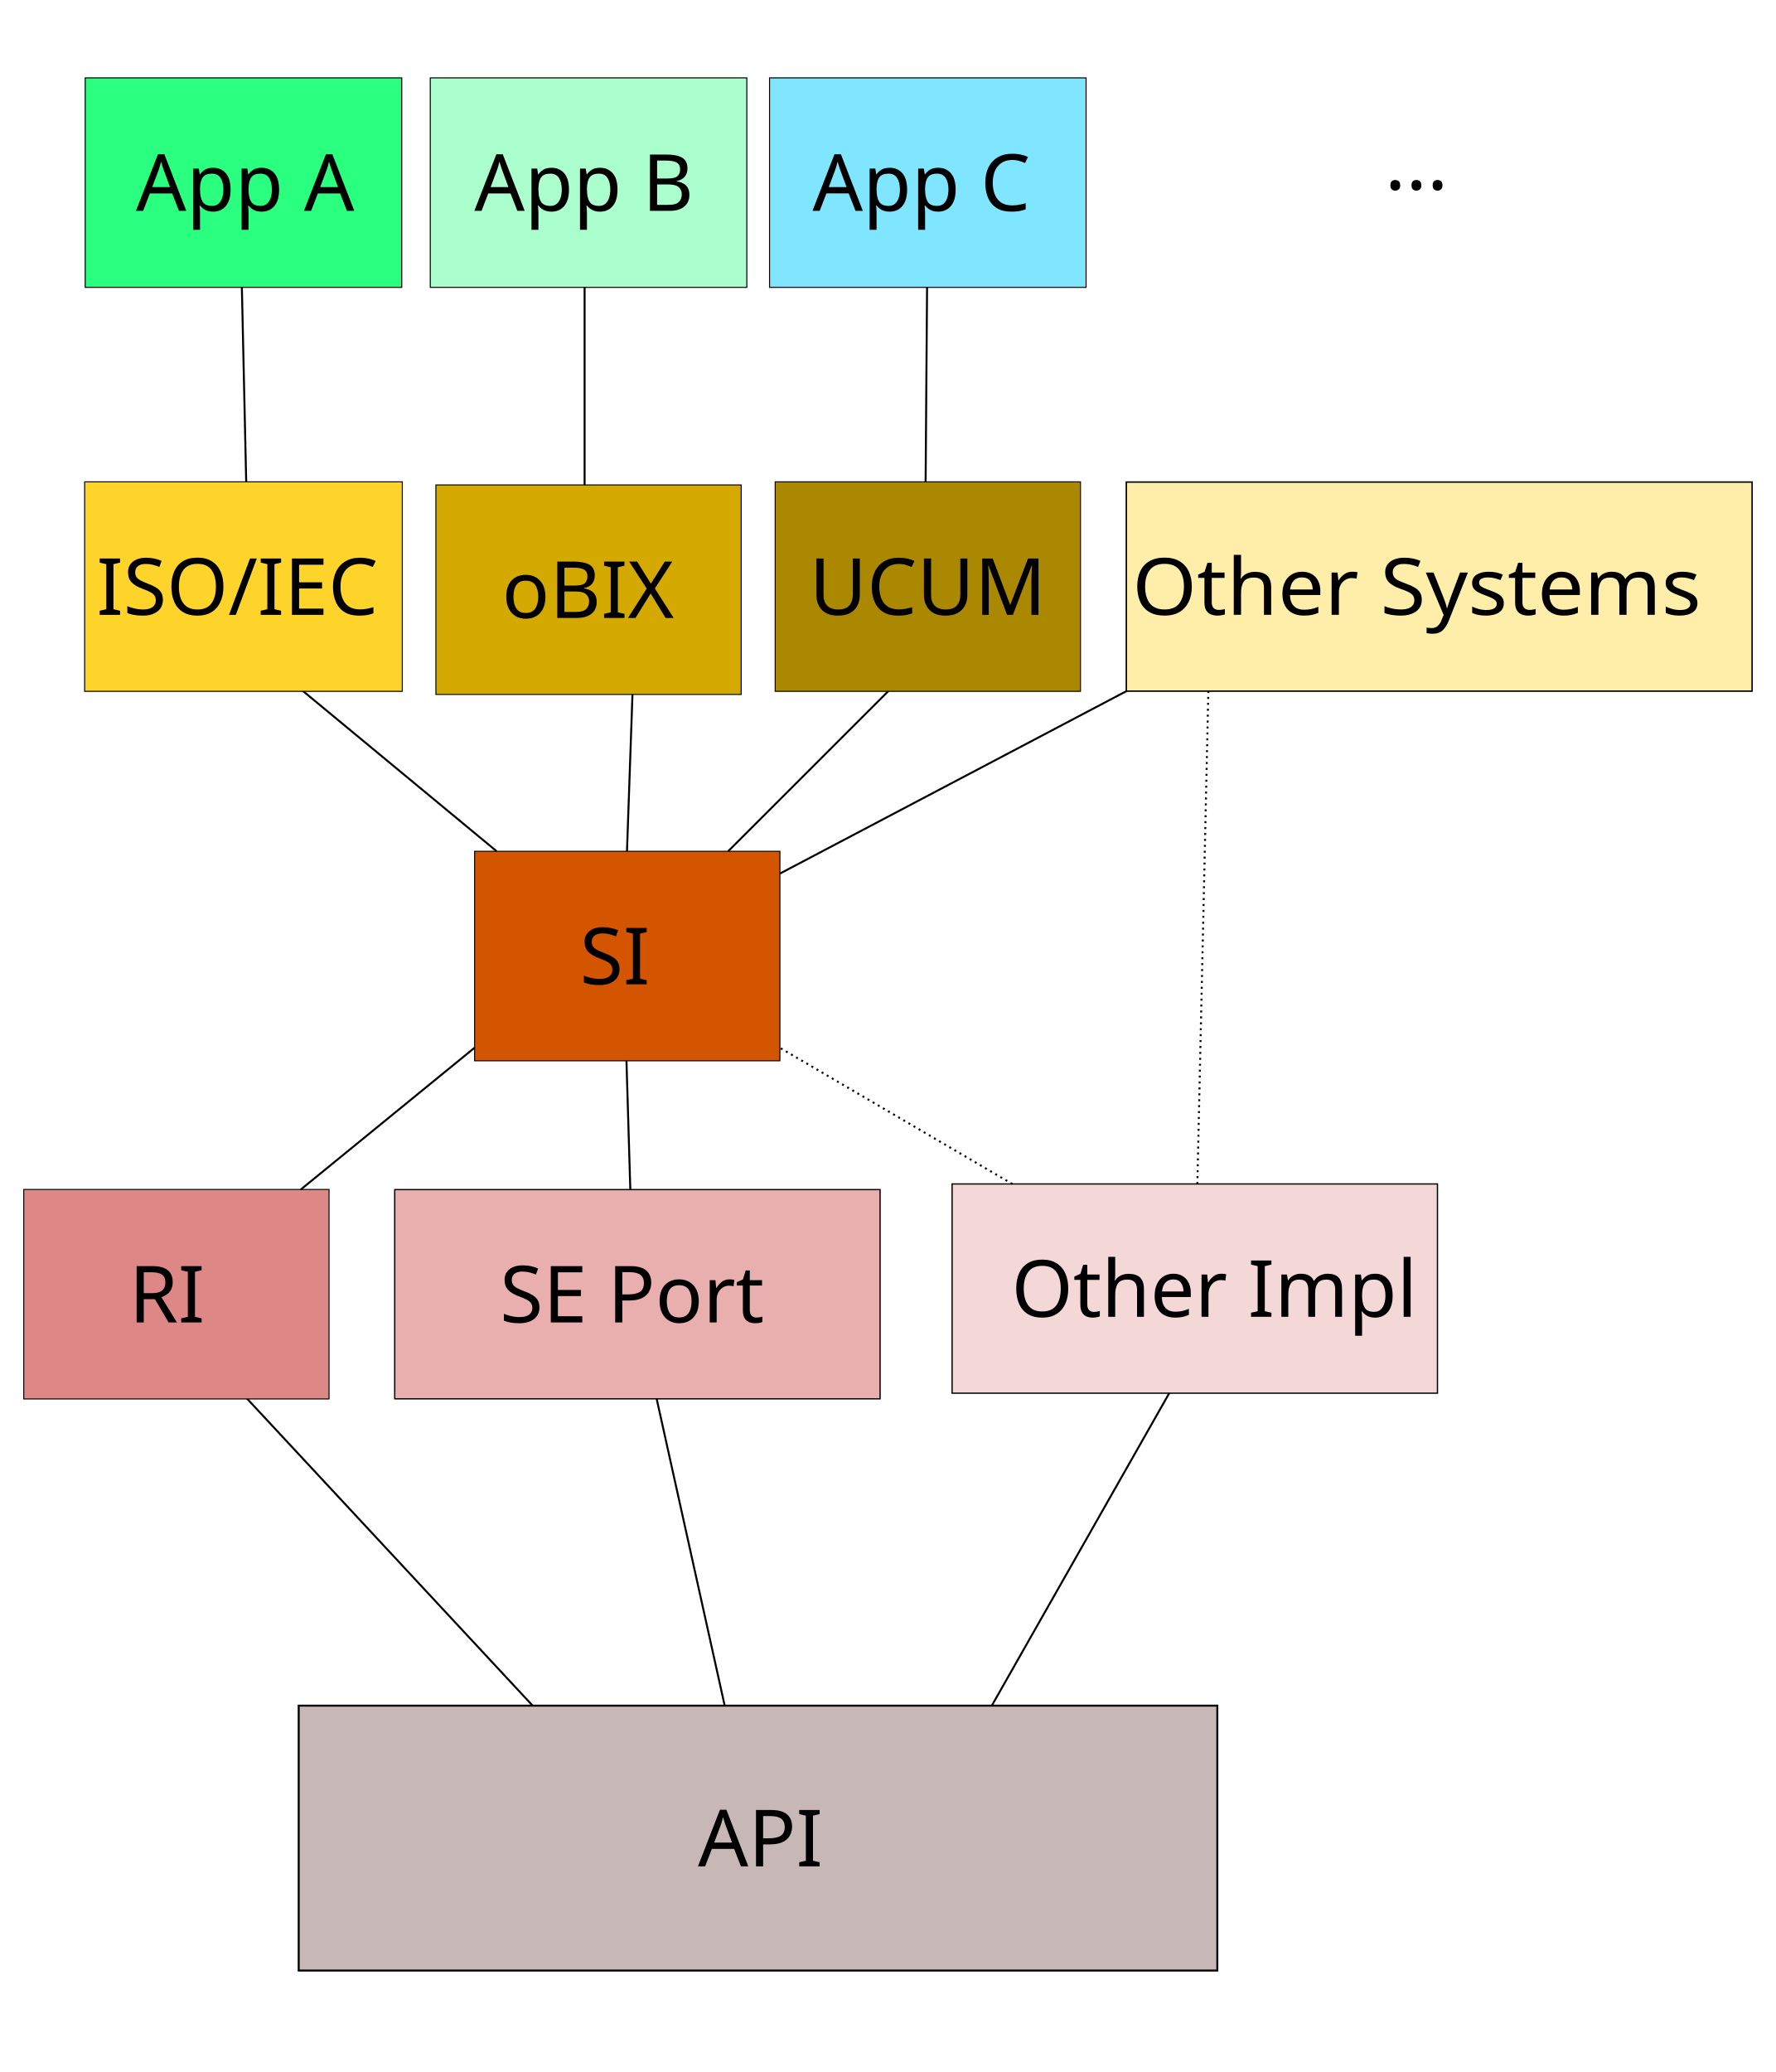
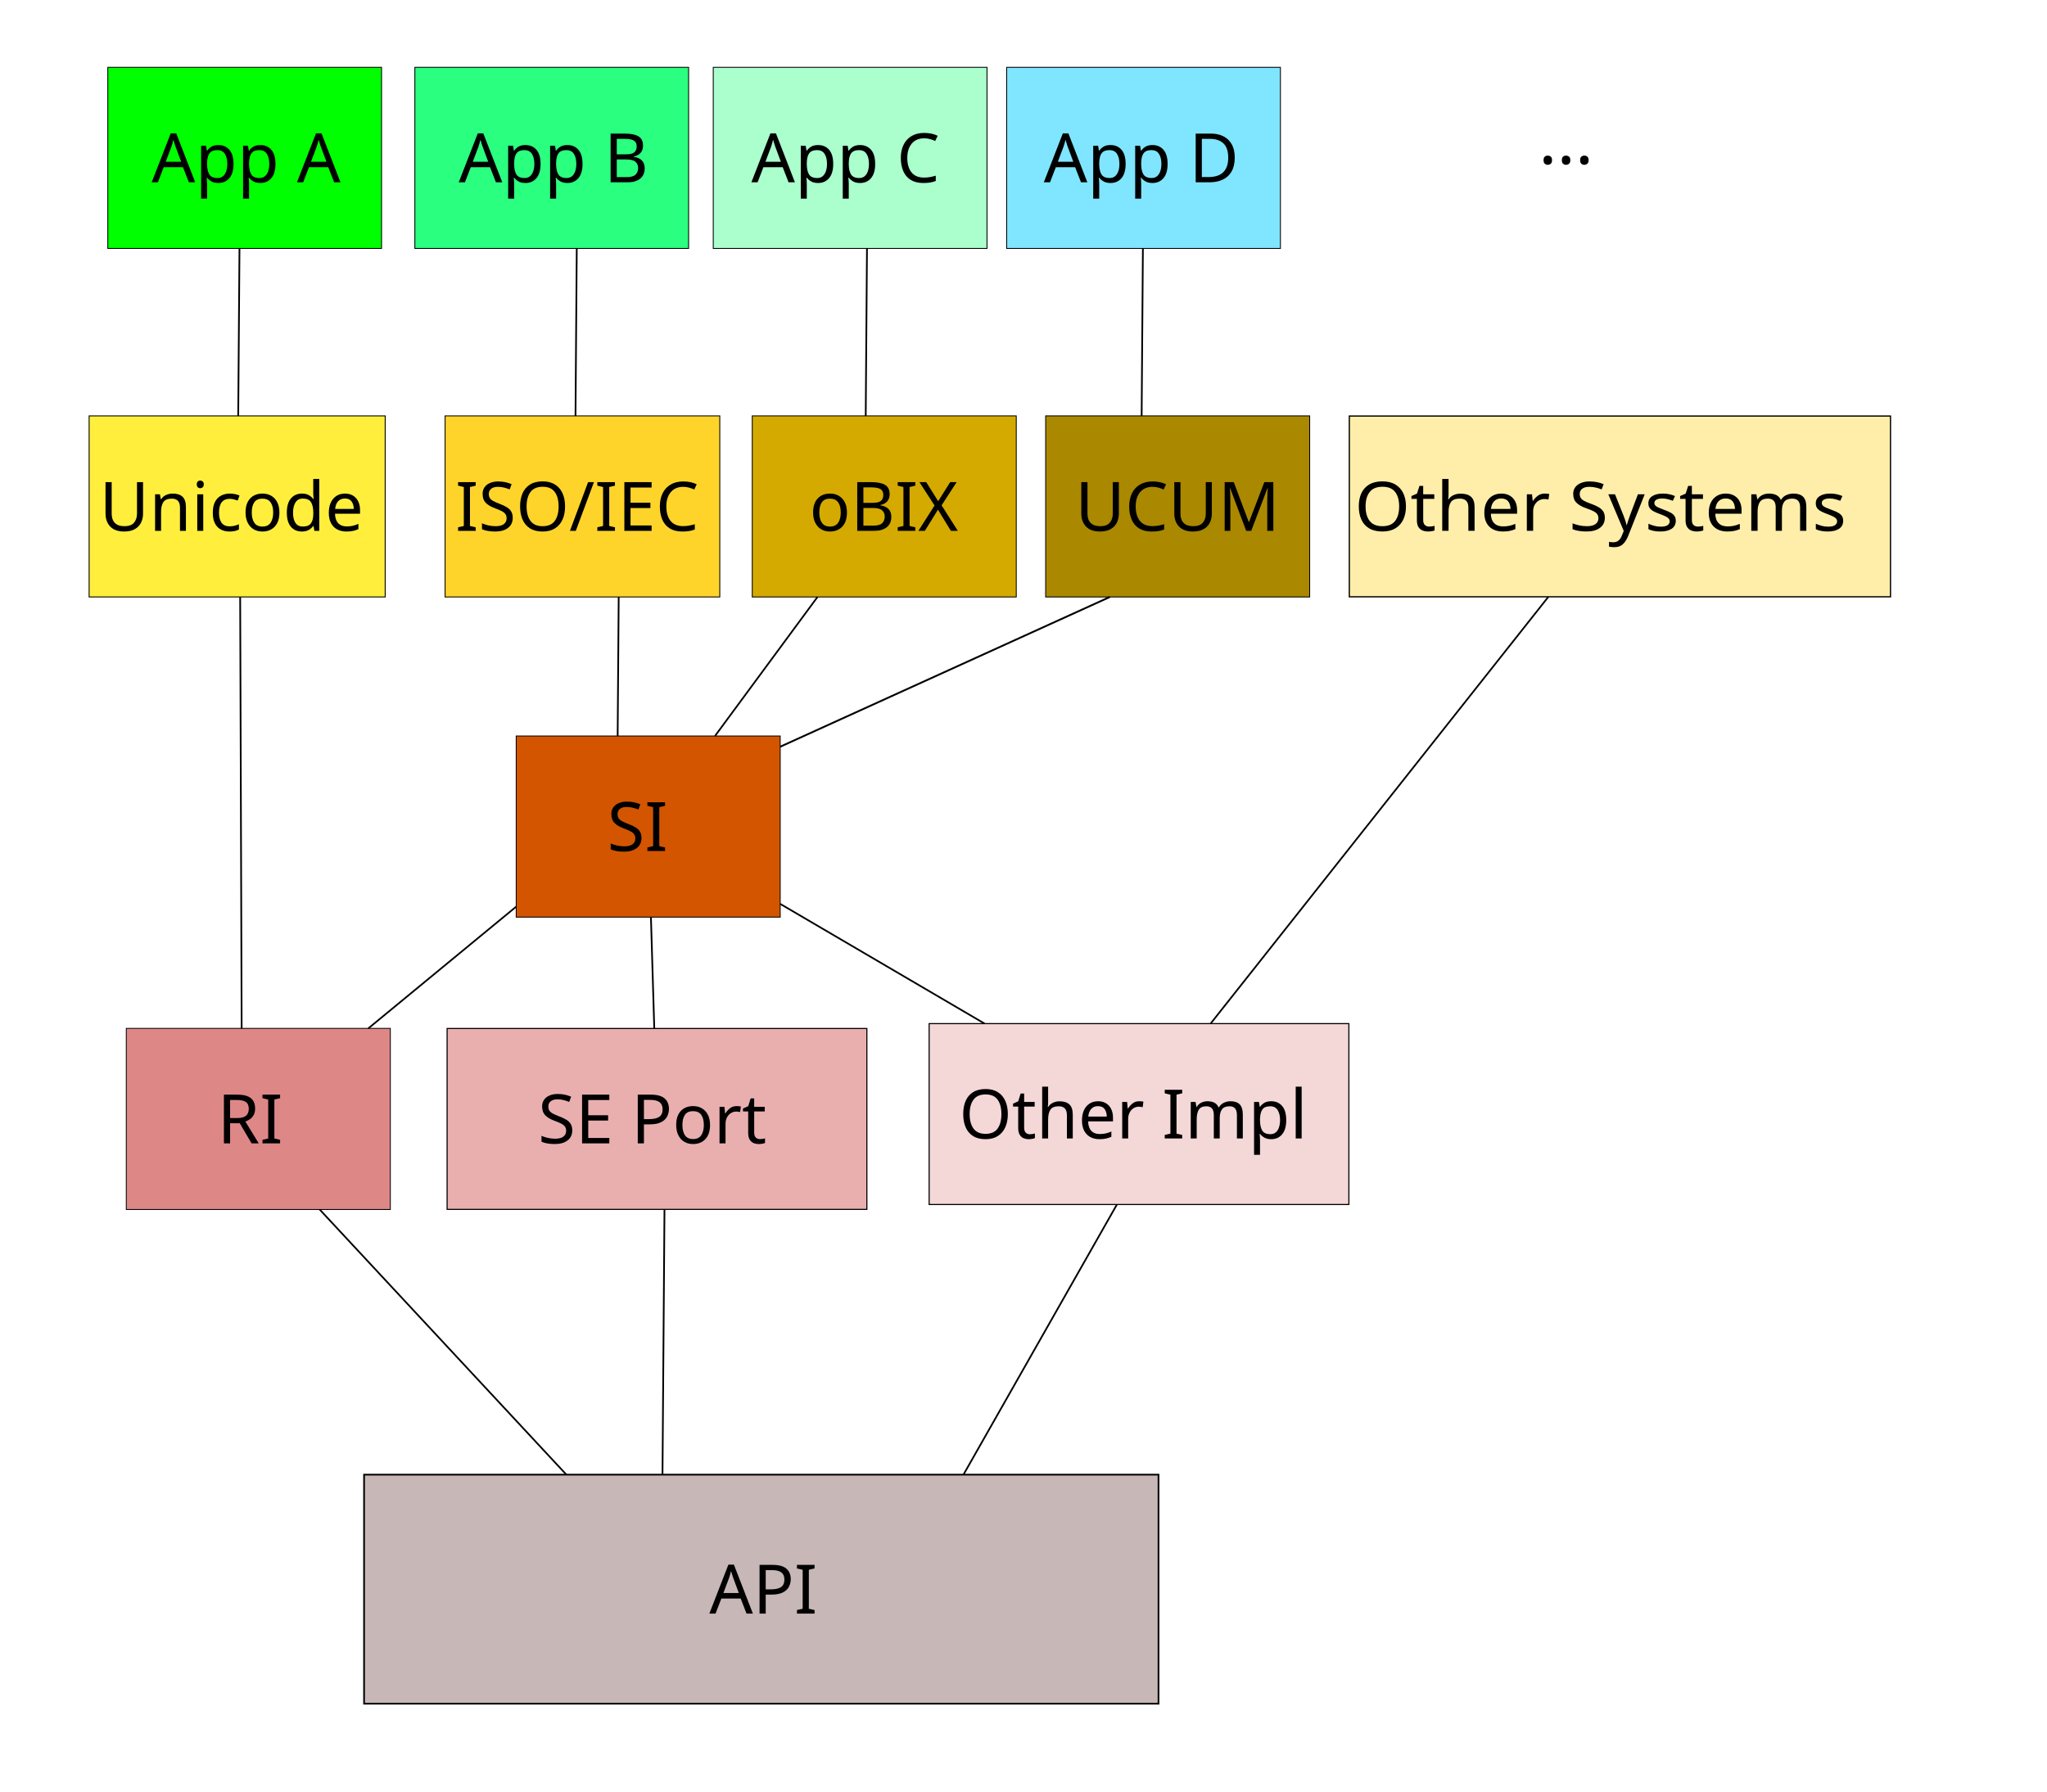
- <svg xmlns="http://www.w3.org/2000/svg" width="900" height="1050.362" id="svg2" version="1.1">
+ <svg xmlns="http://www.w3.org/2000/svg" width="1200" height="1050.362" id="svg2" version="1.1">
  <defs id="defs4" />
-   <g id="layer1" transform="translate(0,-2.000013)">
-     <path style="fill:none;stroke:#000000;stroke-width:1px;stroke-linecap:butt;stroke-linejoin:miter;stroke-opacity:1" d="M 126,299.362 122.618,147.671" id="path3963" />
-     <path style="fill:none;stroke:#000000;stroke-width:1px;stroke-linecap:butt;stroke-linejoin:miter;stroke-opacity:1" d="M 251.809,433.547 91.496,300.931" id="path3924" />
-     <path style="fill:none;stroke:#000000;stroke-width:1px;stroke-linecap:butt;stroke-linejoin:miter;stroke-opacity:1" d="M 468.857,299.362 470.374,96.788" id="path3974" />
-     <path style="fill:none;stroke:#000000;stroke-width:1px;stroke-linecap:butt;stroke-linejoin:miter;stroke-opacity:1" d="M 369.121,433.547 511.203,291.52" id="path3926" />
-     <path style="fill:none;fill-rule:evenodd;stroke:#000000;stroke-width:1px;stroke-linecap:butt;stroke-linejoin:miter;stroke-opacity:1" d="m 317.858,433.547 4.359,-124.582" id="path3424" />
-     <path style="fill:none;stroke:#000000;stroke-width:1px;stroke-linecap:butt;stroke-linejoin:miter;stroke-opacity:1" d="M 395.387,444.851 594.877,339.818" id="path3928" />
-     <path style="fill:none;stroke:#000000;stroke-width:1;stroke-linecap:butt;stroke-linejoin:miter;stroke-miterlimit:4;stroke-dasharray:1, 2;stroke-dashoffset:0;stroke-opacity:1" d="m 606.286,635.219 7.454,-334.289" id="path3930" />
-     <path style="fill:none;stroke:#000000;stroke-width:1px;stroke-linecap:butt;stroke-linejoin:miter;stroke-opacity:1" d="M 481.714,903.791 613.143,672.362" id="path3078" />
-     <path style="fill:none;stroke:#000000;stroke-width:1px;stroke-linecap:butt;stroke-linejoin:miter;stroke-opacity:1" d="M 304.571,903.791 76,658.076" id="path3074" />
-     <g id="g3005" transform="translate(-4,0)">
+   <g id="layer1" transform="translate(0,-2.000018)">
+     <path style="fill:none;stroke:#000000;stroke-width:1px;stroke-linecap:butt;stroke-linejoin:miter;stroke-opacity:1" d="M 388.192,890.167 389.709,687.592" id="path3974-1-0" />
+     <path style="fill:none;stroke:#000000;stroke-width:1px;stroke-linecap:butt;stroke-linejoin:miter;stroke-opacity:1" d="M 507.17,291.058 508.687,88.483" id="path3974-1-3" />
+     <path style="fill:none;stroke:#000000;stroke-width:1px;stroke-linecap:butt;stroke-linejoin:miter;stroke-opacity:1" d="M 139.256,298.899 140.773,96.325" id="path3974-1-7" />
+     <path style="fill:none;stroke:#000000;stroke-width:1px;stroke-linecap:butt;stroke-linejoin:miter;stroke-opacity:1" d="m 361.53,507.49 1.517,-202.575" id="path3974-1-6" />
+     <path style="fill:none;stroke:#000000;stroke-width:1px;stroke-linecap:butt;stroke-linejoin:miter;stroke-opacity:1" d="M 337.055,288.122 338.572,85.548" id="path3974-1" />
+     <path style="fill:none;stroke:#000000;stroke-width:1px;stroke-linecap:butt;stroke-linejoin:miter;stroke-opacity:1" d="M 668.857,299.362 670.374,96.788" id="path3974" />
+     <path style="fill:none;stroke:#000000;stroke-width:1px;stroke-linecap:butt;stroke-linejoin:miter;stroke-opacity:1" d="M 543.714,903.791 675.143,672.362" id="path3078" />
+     <path style="fill:none;stroke:#000000;stroke-width:1px;stroke-linecap:butt;stroke-linejoin:miter;stroke-opacity:1" d="M 366.571,903.791 138,658.076" id="path3074" />
+     <g id="g3005" transform="translate(58,0)">
      <rect y="866.648" x="155.429" height="134.286" width="465.714" id="rect2993" style="fill:#c8b7b7;fill-rule:evenodd;stroke:#000000;stroke-width:1px;stroke-linecap:butt;stroke-linejoin:miter;stroke-opacity:1" />
      <text id="text2995" y="948.107" x="357.836" style="font-style:normal;font-weight:normal;font-size:40px;line-height:125%;font-family:Sans;letter-spacing:0px;word-spacing:0px;fill:#000000;fill-opacity:1;stroke:none" xml:space="preserve">
        <tspan y="948.107" x="357.836" id="tspan2997">API</tspan>
      </text>
    </g>
-     <g id="g3053" transform="translate(-58,0)">
+     <g id="g3053" transform="translate(4,0)">
      <rect style="fill:#e9afaf;fill-rule:evenodd;stroke:#000000;stroke-width:0.646px;stroke-linecap:butt;stroke-linejoin:miter;stroke-opacity:1" id="rect3012" width="246.068" height="106.068" x="258.109" y="605.042" />
      <text xml:space="preserve" style="font-style:normal;font-weight:normal;font-size:40px;line-height:125%;font-family:Sans;letter-spacing:0px;word-spacing:0px;fill:#000000;fill-opacity:1;stroke:none" x="311.397" y="672.393" id="text3014">
        <tspan id="tspan3016" x="311.397" y="672.393">SE Port</tspan>
      </text>
    </g>
-     <g id="g3045" transform="translate(-46,4.285695)">
+     <g id="g3045" transform="translate(16,4.285695)">
      <rect y="600.69" x="58.042" height="106.202" width="154.773" id="rect3028" style="fill:#de8787;fill-rule:evenodd;stroke:#000000;stroke-width:0.513px;stroke-linecap:butt;stroke-linejoin:miter;stroke-opacity:1" />
      <text id="text3030" y="668.107" x="111.397" style="font-style:normal;font-weight:normal;font-size:40px;line-height:125%;font-family:Sans;letter-spacing:0px;word-spacing:0px;fill:#000000;fill-opacity:1;stroke:none" xml:space="preserve">
        <tspan y="668.107" x="111.397" id="tspan3032">RI</tspan>
      </text>
    </g>
-     <g id="g3069" transform="translate(-4,0)">
+     <g id="g3069" transform="translate(58,0)">
      <rect y="602.185" x="486.68" height="106.068" width="246.068" id="rect3060" style="fill:#f4d7d7;fill-rule:evenodd;stroke:#000000;stroke-width:0.646px;stroke-linecap:butt;stroke-linejoin:miter;stroke-opacity:1" />
-       <text id="text3062" y="669.536" x="516.765" style="font-style:normal;font-weight:normal;font-size:40px;line-height:125%;font-family:Sans;letter-spacing:0px;word-spacing:0px;fill:#000000;fill-opacity:1;stroke:none" xml:space="preserve">
-         <tspan y="669.536" x="516.765" id="tspan3064">Other Impl</tspan>
+       <text id="text3062" y="667.003" x="506.15" style="font-style:normal;font-weight:normal;font-size:39.849px;line-height:125%;font-family:Sans;letter-spacing:0px;word-spacing:0px;fill:#000000;fill-opacity:1;stroke:none" xml:space="preserve" transform="scale(0.9962173,1.003797)">
+         <tspan y="667.003" x="506.15" id="tspan3064">Other Impl</tspan>
      </text>
    </g>
-     <path style="fill:none;stroke:#000000;stroke-width:1px;stroke-linecap:butt;stroke-linejoin:miter;stroke-opacity:1" d="M 367.396,866.648 332.904,711.111" id="path3080" />
-     <path style="fill:none;stroke:#000000;stroke-width:1px;stroke-linecap:butt;stroke-linejoin:miter;stroke-opacity:1" d="M 152.52,604.976 304.571,480.934" id="path3113" />
-     <g id="g3097" transform="translate(221.7143,-2.857143)">
+     <path style="fill:none;stroke:#000000;stroke-width:1px;stroke-linecap:butt;stroke-linejoin:miter;stroke-opacity:1" d="M 215.92,604.976 366.571,480.934" id="path3113" />
+     <g id="g3097" transform="translate(283.7143,-2.857143)">
      <rect style="fill:#d45500;fill-rule:evenodd;stroke:#000000;stroke-width:0.513px;stroke-linecap:butt;stroke-linejoin:miter;stroke-opacity:1" id="rect3084" width="154.773" height="106.202" x="18.899" y="436.404" />
      <text xml:space="preserve" style="font-style:normal;font-weight:normal;font-size:40px;line-height:125%;font-family:Sans;letter-spacing:0px;word-spacing:0px;fill:#000000;fill-opacity:1;stroke:none" x="72.254" y="503.821" id="text3086">
        <tspan id="tspan3088" x="72.254" y="503.821">SI</tspan>
      </text>
    </g>
-     <g id="g3426" transform="translate(-3.428579,0)">
+     <g id="g3426" transform="translate(214.5714,-0.4316557)">
      <rect y="246.267" x="46.345" height="106.191" width="161.036" id="rect3104" style="fill:#ffd42a;fill-rule:evenodd;stroke:#000000;stroke-width:0.523px;stroke-linecap:butt;stroke-linejoin:miter;stroke-opacity:1" />
      <text id="text3106" y="313.679" x="52.371" style="font-style:normal;font-weight:normal;font-size:40px;line-height:125%;font-family:Sans;letter-spacing:0px;word-spacing:0px;fill:#000000;fill-opacity:1;stroke:none" xml:space="preserve">
        <tspan y="313.679" x="52.371" id="tspan3108">ISO/IEC</tspan>
      </text>
    </g>
-     <path style="fill:none;stroke:#000000;stroke-width:1px;stroke-linecap:butt;stroke-linejoin:miter;stroke-opacity:1" d="m 319.552,605.042 -1.959,-65.294" id="path3115" />
-     <path style="fill:none;stroke:#000000;stroke-width:1;stroke-linecap:butt;stroke-linejoin:miter;stroke-miterlimit:4;stroke-dasharray:1, 2;stroke-dashoffset:0;stroke-opacity:1" d="M 513.197,602.185 395.387,533.16" id="path3117" />
-     <g id="g3414" transform="translate(-4.482826,0)">
+     <path style="fill:none;stroke:#000000;stroke-width:1px;stroke-linecap:butt;stroke-linejoin:miter;stroke-opacity:1" d="m 383.552,605.042 -1.959,-65.294" id="path3115" />
+     <g id="g3414" transform="translate(215.5172,-0.4316512)">
      <rect style="fill:#aa8800;fill-rule:evenodd;stroke:#000000;stroke-width:0.513px;stroke-linecap:butt;stroke-linejoin:miter;stroke-opacity:1" id="rect3894" width="154.773" height="106.202" x="397.471" y="246.261" />
      <text xml:space="preserve" style="font-style:normal;font-weight:normal;font-size:40px;line-height:125%;font-family:Sans;letter-spacing:0px;word-spacing:0px;fill:#000000;fill-opacity:1;stroke:none" x="414.779" y="313.679" id="text3896">
        <tspan id="tspan3898" x="414.779" y="313.679">UCUM</tspan>
      </text>
    </g>
-     <g id="g3400" transform="translate(24,0)">
+     <g id="g3400" transform="translate(244,-0.4291848)">
      <rect style="fill:#ffeeaa;fill-rule:evenodd;stroke:#000000;stroke-width:0.733px;stroke-linecap:butt;stroke-linejoin:miter;stroke-opacity:1" id="rect3905" width="317.245" height="105.986" x="547.008" y="246.369" />
      <text transform="scale(1.02423,0.976343)" xml:space="preserve" style="font-style:normal;font-weight:normal;font-size:40.965px;line-height:125%;font-family:Sans;letter-spacing:0px;word-spacing:0px;fill:#000000;fill-opacity:1;stroke:none" x="536.98" y="321.277" id="text3907">
        <tspan id="tspan3909" x="536.98" y="321.277">Other Systems</tspan>
      </text>
    </g>
-     <g id="g3943" transform="translate(-40.85098,2.212746)">
+     <g id="g3943" transform="translate(159.149,2.212746)">
      <rect y="39.266" x="84.047" height="106.192" width="160.478" id="rect3934" style="fill:#2aff80;fill-rule:evenodd;stroke:#000000;stroke-width:0.522px;stroke-linecap:butt;stroke-linejoin:miter;stroke-opacity:1" />
      <text id="text3936" y="106.679" x="109.774" style="font-style:normal;font-weight:normal;font-size:40px;line-height:125%;font-family:Sans;letter-spacing:0px;word-spacing:0px;fill:#000000;fill-opacity:1;stroke:none" xml:space="preserve">
-         <tspan y="106.679" x="109.774" id="tspan3938">App A</tspan>
+         <tspan y="106.679" x="109.774" id="tspan3938">App B</tspan>
      </text>
    </g>
-     <g id="g4257" transform="translate(-4,-2.212746)">
+     <g id="g4257" transform="translate(196,-2.212746)">
      <rect style="fill:#80e5ff;fill-opacity:1;fill-rule:evenodd;stroke:#000000;stroke-width:0.522px;stroke-linecap:butt;stroke-linejoin:miter;stroke-opacity:1" id="rect3950" width="160.478" height="106.192" x="394.135" y="43.692" />
      <text xml:space="preserve" style="font-style:normal;font-weight:normal;font-size:40px;line-height:125%;font-family:Sans;letter-spacing:0px;word-spacing:0px;fill:#000000;fill-opacity:1;stroke:none" x="415.908" y="111.104" id="text3952">
-         <tspan id="tspan3954" x="415.908" y="111.104">App C</tspan>
+         <tspan id="tspan3954" x="415.908" y="111.104">App D</tspan>
      </text>
    </g>
-     <text xml:space="preserve" style="font-style:normal;font-weight:normal;font-size:40px;line-height:125%;font-family:Sans;letter-spacing:0px;word-spacing:0px;fill:#000000;fill-opacity:1;stroke:none" x="702" y="98.076" id="text3959">
-       <tspan id="tspan3961" x="702" y="98.076">...</tspan>
+     <text xml:space="preserve" style="font-style:normal;font-weight:normal;font-size:40px;line-height:125%;font-family:Sans;letter-spacing:0px;word-spacing:0px;fill:#000000;fill-opacity:1;stroke:none" x="902" y="98.076" id="text3959">
+       <tspan id="tspan3961" x="902" y="98.076">...</tspan>
    </text>
-     <g id="g3419" transform="translate(-2.0308,0)">
+     <g id="g3419" transform="translate(217.9692,-1.999995)">
      <rect style="fill:#d4aa00;fill-rule:evenodd;stroke:#000000;stroke-width:0.513px;stroke-linecap:butt;stroke-linejoin:miter;stroke-opacity:1" id="rect3394" width="154.773" height="106.202" x="223.017" y="247.83" />
      <text xml:space="preserve" style="font-style:normal;font-weight:normal;font-size:40px;line-height:125%;font-family:Sans;letter-spacing:0px;word-spacing:0px;fill:#000000;fill-opacity:1;stroke:none" x="256.487" y="315.247" id="text3396">
        <tspan id="tspan3398" x="256.487" y="315.247">oBIX</tspan>
      </text>
    </g>
-     <g id="g4262" transform="translate(-4,0.6443977)">
+     <g id="g4262" transform="translate(196,0.6443977)">
      <rect style="fill:#aaffcd;fill-opacity:1;fill-rule:evenodd;stroke:#000000;stroke-width:0.522px;stroke-linecap:butt;stroke-linejoin:miter;stroke-opacity:1" id="rect3433" width="160.478" height="106.192" x="222.133" y="40.834" />
      <text xml:space="preserve" style="font-style:normal;font-weight:normal;font-size:40px;line-height:125%;font-family:Sans;letter-spacing:0px;word-spacing:0px;fill:#000000;fill-opacity:1;stroke:none" x="244.482" y="108.247" id="text3435">
-         <tspan id="tspan3437" x="244.482" y="108.247">App B</tspan>
+         <tspan id="tspan3437" x="244.482" y="108.247">App C</tspan>
      </text>
    </g>
-     <path style="fill:none;fill-rule:evenodd;stroke:#000000;stroke-width:1px;stroke-linecap:butt;stroke-linejoin:miter;stroke-opacity:1" d="m 296.372,247.83 0,-100.159" id="path4267" />
+     <g transform="translate(-6.105226,1.568349)" id="g4198">
+       <g id="g4206" transform="translate(12,-2)">
+         <rect y="246.276" x="46.355" height="106.171" width="173.563" id="rect4200" style="fill:#ffef3c;fill-opacity:1;fill-rule:evenodd;stroke:#000000;stroke-width:0.543px;stroke-linecap:butt;stroke-linejoin:miter;stroke-opacity:1" />
+         <text id="text4202" y="313.679" x="52.371" style="font-style:normal;font-weight:normal;font-size:40px;line-height:125%;font-family:Sans;letter-spacing:0px;word-spacing:0px;fill:#000000;fill-opacity:1;stroke:none" xml:space="preserve">
+           <tspan y="313.679" x="52.371" id="tspan4204">Unicode</tspan>
+         </text>
+       </g>
+     </g>
+     <path style="fill:none;fill-rule:evenodd;stroke:#000000;stroke-width:1px;stroke-linecap:butt;stroke-linejoin:miter;stroke-opacity:1" d="m 140.795,352.016 0.869,252.959" id="path4211" />
+     <g transform="translate(-20.85098,2.212746)" id="g4245">
+       <rect style="fill:#00ff00;fill-rule:evenodd;stroke:#000000;stroke-width:0.522px;stroke-linecap:butt;stroke-linejoin:miter;stroke-opacity:1" id="rect4247" width="160.478" height="106.192" x="84.047" y="39.266" />
+       <text xml:space="preserve" style="font-style:normal;font-weight:normal;font-size:40px;line-height:125%;font-family:Sans;letter-spacing:0px;word-spacing:0px;fill:#000000;fill-opacity:1;stroke:none" x="109.774" y="106.679" id="text4249">
+         <tspan id="tspan4251" x="109.774" y="106.679">App A</tspan>
+       </text>
+     </g>
+     <path style="fill:none;fill-rule:evenodd;stroke:#000000;stroke-width:1px;stroke-linecap:butt;stroke-linejoin:miter;stroke-opacity:1" d="m 419.142,433.547 60.088,-81.516" id="path4274" />
+     <path style="fill:none;fill-rule:evenodd;stroke:#000000;stroke-width:1.076px;stroke-linecap:butt;stroke-linejoin:miter;stroke-opacity:1" d="M 457.394,439.825 650.621,352.027" id="path4278" />
+     <path style="fill:none;fill-rule:evenodd;stroke:#000000;stroke-width:1px;stroke-linecap:butt;stroke-linejoin:miter;stroke-opacity:1" d="M 577.197,602.185 457.387,531.989" id="path4280" />
+     <path style="fill:none;fill-rule:evenodd;stroke:#000000;stroke-width:1px;stroke-linecap:butt;stroke-linejoin:miter;stroke-opacity:1" d="M 907.699,351.926 709.678,602.185" id="path4208" />
  </g>
</svg>
